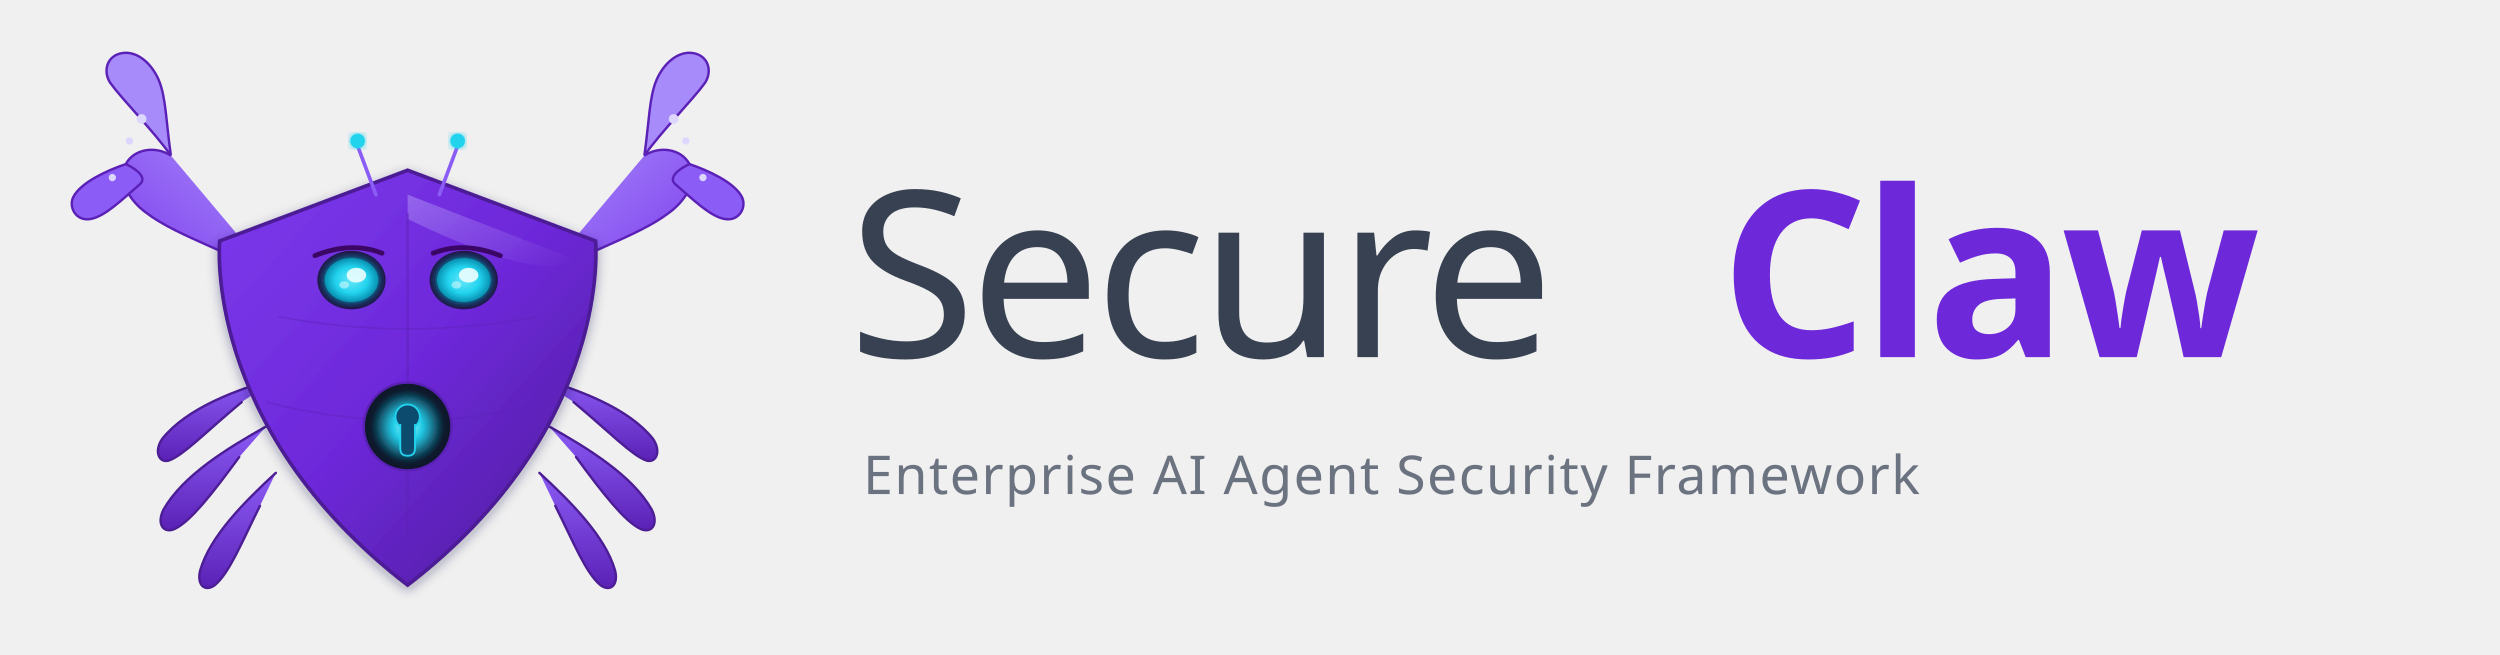
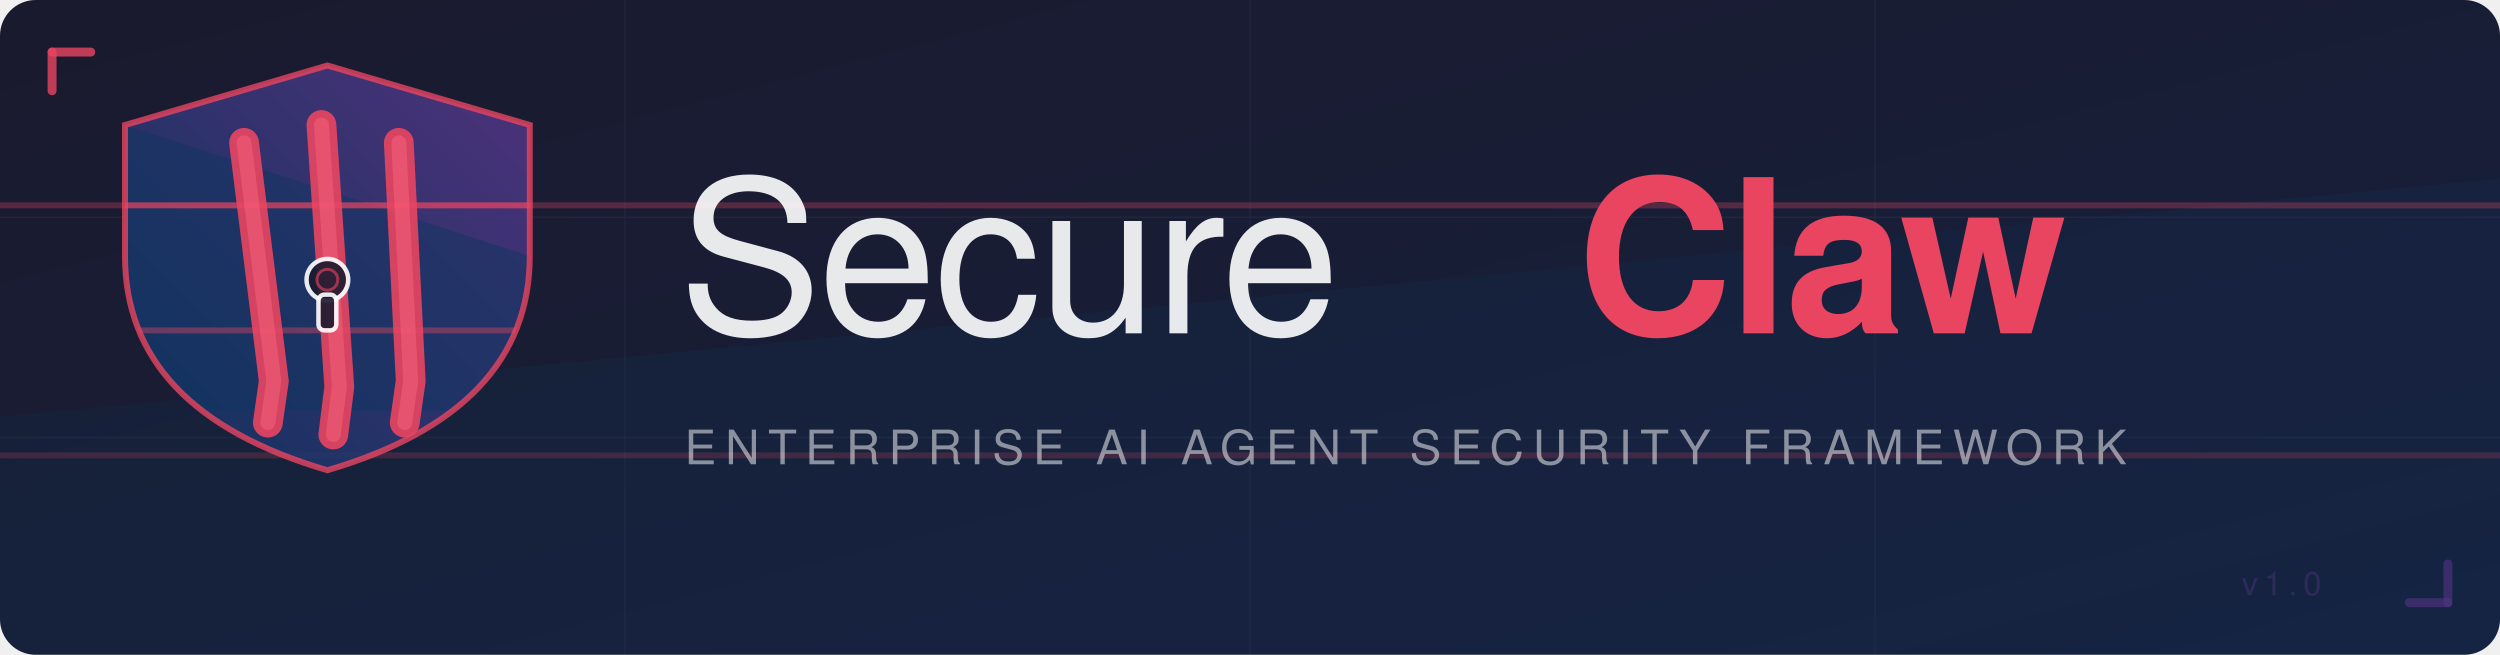
<svg xmlns="http://www.w3.org/2000/svg" viewBox="0 0 840 220" width="840" height="220">
  <defs>
-     <linearGradient id="bodyGrad" x1="0%" y1="0%" x2="100%" y2="100%">
-       <stop offset="0%" style="stop-color:#7c3aed" />
-       <stop offset="50%" style="stop-color:#6d28d9" />
-       <stop offset="100%" style="stop-color:#4c1d95" />
+     <linearGradient id="bg" x1="0%" y1="0%" x2="100%" y2="100%">
+       <stop offset="0%" stop-color="#1a1a2e" />
+       <stop offset="100%" stop-color="#16213e" />
    </linearGradient>
-     <linearGradient id="clawL" x1="100%" y1="0%" x2="0%" y2="100%">
-       <stop offset="0%" style="stop-color:#a78bfa" />
-       <stop offset="100%" style="stop-color:#7c3aed" />
+     <linearGradient id="shield" x1="0%" y1="100%" x2="100%" y2="0%">
+       <stop offset="0%" stop-color="#0f3460" />
+       <stop offset="100%" stop-color="#533483" />
    </linearGradient>
-     <linearGradient id="clawR" x1="0%" y1="0%" x2="100%" y2="100%">
-       <stop offset="0%" style="stop-color:#a78bfa" />
-       <stop offset="100%" style="stop-color:#7c3aed" />
+     <linearGradient id="accent" x1="0%" y1="0%" x2="0%" y2="100%">
+       <stop offset="0%" stop-color="#e94560" />
+       <stop offset="100%" stop-color="#c23152" />
    </linearGradient>
-     <linearGradient id="legGrad" x1="0%" y1="0%" x2="0%" y2="100%">
-       <stop offset="0%" style="stop-color:#8b5cf6" />
-       <stop offset="100%" style="stop-color:#5b21b6" />
+     <linearGradient id="lineGrad" x1="0%" y1="0%" x2="100%" y2="0%">
+       <stop offset="0%" stop-color="#e94560" stop-opacity="0" />
+       <stop offset="50%" stop-color="#e94560" />
+       <stop offset="100%" stop-color="#e94560" stop-opacity="0" />
    </linearGradient>
-     <radialGradient id="eyeGlow" cx="50%" cy="50%" r="50%">
-       <stop offset="0%" style="stop-color:#67e8f9" />
-       <stop offset="60%" style="stop-color:#22d3ee" />
-       <stop offset="100%" style="stop-color:#0891b2" />
-     </radialGradient>
-     <linearGradient id="shieldHL" x1="0%" y1="0%" x2="100%" y2="100%">
-       <stop offset="0%" style="stop-color:#c4b5fd" stop-opacity="0.4" />
-       <stop offset="100%" style="stop-color:#c4b5fd" stop-opacity="0" />
-     </linearGradient>
-     <radialGradient id="coreGlow" cx="50%" cy="50%" r="50%">
-       <stop offset="0%" style="stop-color:#a5f3fc" />
-       <stop offset="40%" style="stop-color:#22d3ee" stop-opacity="0.8" />
-       <stop offset="100%" style="stop-color:#0e7490" stop-opacity="0" />
-     </radialGradient>
-     <filter id="glow">
-       <feGaussianBlur stdDeviation="3" result="blur" />
-       <feMerge>
-         <feMergeNode in="blur" />
-         <feMergeNode in="SourceGraphic" />
-       </feMerge>
-     </filter>
-     <filter id="softShadow">
-       <feDropShadow dx="0" dy="3" stdDeviation="5" flood-color="#1e1b4b" flood-opacity="0.35" />
-     </filter>
-     <linearGradient id="lineGrad" x1="0%" y1="0%" x2="100%" y2="0%">
-       <stop offset="0%" style="stop-color:#22d3ee" stop-opacity="0" />
-       <stop offset="50%" style="stop-color:#22d3ee" />
-       <stop offset="100%" style="stop-color:#22d3ee" stop-opacity="0" />
-     </linearGradient>
+     <clipPath id="bannerClip">
+       <rect x="0" y="0" width="840" height="220" rx="12" />
+     </clipPath>
+     <clipPath id="miniShield">
+       <path d="M110 22 L178 42 L178 86 Q178 138 110 158 Q42 138 42 86 L42 42 Z" />
+     </clipPath>
  </defs>
-   <g transform="translate(32, 8) scale(0.41)">
-     <g>
-       <path d="M148 210 C120 190, 68 175, 42 155 C28 145, 18 128, 25 115 C32 102, 50 100, 62 108" fill="url(#clawL)" stroke="#5b21b6" stroke-width="2" />
-       <path d="M62 108 C48 88, 22 62, 12 48 C6 38, 10 26, 22 24 C34 22, 46 32, 52 46 C58 60, 58 80, 62 108" fill="#a78bfa" stroke="#5b21b6" stroke-width="2" />
-       <path d="M25 115 C10 120, -12 130, -18 142 C-22 150, -16 162, -4 160 C8 158, 22 144, 36 132 C44 126, 32 118, 25 115" fill="#8b5cf6" stroke="#5b21b6" stroke-width="2" />
-       <circle cx="38" cy="78" r="4" fill="#ddd6fe" />
-       <circle cx="28" cy="96" r="3" fill="#ddd6fe" />
-       <circle cx="14" cy="126" r="3" fill="#ddd6fe" />
-     </g>
-     <g>
-       <path d="M364 210 C392 190, 444 175, 470 155 C484 145, 494 128, 487 115 C480 102, 462 100, 450 108" fill="url(#clawR)" stroke="#5b21b6" stroke-width="2" />
-       <path d="M450 108 C464 88, 490 62, 500 48 C506 38, 502 26, 490 24 C478 22, 466 32, 460 46 C454 60, 454 80, 450 108" fill="#a78bfa" stroke="#5b21b6" stroke-width="2" />
-       <path d="M487 115 C502 120, 524 130, 530 142 C534 150, 528 162, 516 160 C504 158, 490 144, 476 132 C468 126, 480 118, 487 115" fill="#8b5cf6" stroke="#5b21b6" stroke-width="2" />
-       <circle cx="474" cy="78" r="4" fill="#ddd6fe" />
-       <circle cx="484" cy="96" r="3" fill="#ddd6fe" />
-       <circle cx="498" cy="126" r="3" fill="#ddd6fe" />
-     </g>
-     <g fill="url(#legGrad)" stroke="#4c1d95" stroke-width="2" stroke-linecap="round">
-       <path d="M150 290 C115 300, 75 315, 55 340 C48 350, 52 360, 60 358 C72 354, 90 335, 120 310" />
-       <path d="M140 330 C108 348, 72 370, 56 398 C50 410, 56 418, 65 414 C78 408, 96 385, 118 355" />
-       <path d="M148 368 C122 392, 94 420, 86 448 C83 460, 90 466, 98 460 C110 450, 120 425, 135 395" />
-     </g>
-     <g fill="url(#legGrad)" stroke="#4c1d95" stroke-width="2" stroke-linecap="round">
-       <path d="M362 290 C397 300, 437 315, 457 340 C464 350, 460 360, 452 358 C440 354, 422 335, 392 310" />
-       <path d="M372 330 C404 348, 440 370, 456 398 C462 410, 456 418, 447 414 C434 408, 416 385, 394 355" />
-       <path d="M364 368 C390 392, 418 420, 426 448 C429 460, 422 466, 414 460 C402 450, 392 425, 377 395" />
-     </g>
-     <path d="M256 120 L410 178 C410 178 425 330 256 460 C87 330 102 178 102 178 Z" fill="url(#bodyGrad)" filter="url(#softShadow)" stroke="#4c1d95" stroke-width="3" />
-     <path d="M256 140 L390 192 C390 192 380 220 256 160 Z" fill="url(#shieldHL)" />
-     <line x1="256" y1="155" x2="256" y2="420" stroke="#5b21b6" stroke-width="2" opacity="0.5" />
-     <path d="M150 240 Q256 260, 362 240" fill="none" stroke="#5b21b6" stroke-width="1.5" opacity="0.4" />
-     <path d="M140 310 Q256 340, 372 310" fill="none" stroke="#5b21b6" stroke-width="1.5" opacity="0.4" />
-     <ellipse cx="210" cy="210" rx="28" ry="24" fill="#1e1b4b" />
-     <ellipse cx="210" cy="210" rx="22" ry="18" fill="url(#eyeGlow)" filter="url(#glow)" />
-     <ellipse cx="214" cy="206" rx="8" ry="6" fill="#ecfeff" opacity="0.9" />
-     <ellipse cx="204" cy="214" rx="4" ry="3" fill="#ecfeff" opacity="0.5" />
-     <ellipse cx="302" cy="210" rx="28" ry="24" fill="#1e1b4b" />
-     <ellipse cx="302" cy="210" rx="22" ry="18" fill="url(#eyeGlow)" filter="url(#glow)" />
-     <ellipse cx="306" cy="206" rx="8" ry="6" fill="#ecfeff" opacity="0.9" />
-     <ellipse cx="296" cy="214" rx="4" ry="3" fill="#ecfeff" opacity="0.5" />
-     <path d="M180 190 Q210 178, 235 188" fill="none" stroke="#3b0764" stroke-width="4" stroke-linecap="round" />
-     <path d="M277 188 Q302 178, 332 190" fill="none" stroke="#3b0764" stroke-width="4" stroke-linecap="round" />
-     <circle cx="256" cy="330" r="36" fill="#0f172a" stroke="#5b21b6" stroke-width="2" />
-     <circle cx="256" cy="330" r="30" fill="url(#coreGlow)" filter="url(#glow)" />
-     <circle cx="256" cy="322" r="10" fill="#0c4a6e" stroke="#22d3ee" stroke-width="1.5" />
-     <path d="M250 328 L250 348 Q250 354, 256 354 Q262 354, 262 348 L262 328" fill="#0c4a6e" stroke="#22d3ee" stroke-width="1.5" />
-     <line x1="230" y1="140" x2="215" y2="100" stroke="#8b5cf6" stroke-width="3" stroke-linecap="round" />
-     <circle cx="215" cy="96" r="6" fill="#22d3ee" filter="url(#glow)" />
-     <line x1="282" y1="140" x2="297" y2="100" stroke="#8b5cf6" stroke-width="3" stroke-linecap="round" />
-     <circle cx="297" cy="96" r="6" fill="#22d3ee" filter="url(#glow)" />
+   <rect width="840" height="220" rx="12" fill="url(#bg)" />
+   <g stroke="#ffffff" stroke-width="0.5" opacity="0.04" clip-path="url(#bannerClip)">
+     <line x1="210" y1="0" x2="210" y2="220" />
+     <line x1="420" y1="0" x2="420" y2="220" />
+     <line x1="630" y1="0" x2="630" y2="220" />
+     <line x1="0" y1="73" x2="840" y2="73" />
+     <line x1="0" y1="147" x2="840" y2="147" />
  </g>
-   <text x="285" y="120" font-family="'Segoe UI', system-ui, -apple-system, sans-serif" font-size="78" font-weight="300" fill="#374151" letter-spacing="-2">Secure</text>
-   <text x="578" y="120" font-family="'Segoe UI', system-ui, -apple-system, sans-serif" font-size="78" font-weight="700" fill="#6d28d9" letter-spacing="-2">Claw</text>
-   <line x1="290" y1="140" x2="780" y2="140" stroke="url(#lineGrad)" stroke-width="1.5" />
-   <text x="290" y="166" font-family="'Segoe UI', system-ui, -apple-system, sans-serif" font-size="18" font-weight="400" fill="#6b7280" letter-spacing="0.5">
-     Enterprise AI Agent Security Framework
+   <polygon points="0,140 840,60 840,220 0,220" fill="#0f3460" opacity="0.15" clip-path="url(#bannerClip)" />
+   <rect x="0" y="68" width="840" height="2" fill="#e94560" opacity="0.3" />
+   <rect x="0" y="152" width="840" height="2" fill="#e94560" opacity="0.2" />
+   <g clip-path="url(#miniShield)">
+     <path d="M110 22 L178 42 L178 86 Q178 138 110 158 Q42 138 42 86 L42 42 Z" fill="url(#shield)" opacity="0.9" />
+     <polygon points="42,42 178,86 178,138 42,138" fill="#0f3460" opacity="0.5" />
+     <rect x="42" y="68" width="136" height="2" fill="#e94560" opacity="0.7" />
+     <rect x="42" y="110" width="136" height="2" fill="#e94560" opacity="0.4" />
+   </g>
+   <path d="M110 22 L178 42 L178 86 Q178 138 110 158 Q42 138 42 86 L42 42 Z" fill="none" stroke="#e94560" stroke-width="2" opacity="0.8" />
+   <g stroke-linecap="round" fill="none">
+     <path d="M82 48 L92 128 L90 142" stroke="#e94560" stroke-width="10" opacity="0.9" />
+     <path d="M82 48 L92 128 L90 142" stroke="#ff6b81" stroke-width="5" opacity="0.4" />
+     <path d="M108 42 L114 130 L112 146" stroke="#e94560" stroke-width="10" opacity="0.9" />
+     <path d="M108 42 L114 130 L112 146" stroke="#ff6b81" stroke-width="5" opacity="0.4" />
+     <path d="M134 48 L138 128 L136 142" stroke="#e94560" stroke-width="10" opacity="0.9" />
+     <path d="M134 48 L138 128 L136 142" stroke="#ff6b81" stroke-width="5" opacity="0.4" />
+   </g>
+   <g transform="translate(110, 100)">
+     <circle cx="0" cy="-6" r="7" fill="#1a1a2e" stroke="#ffffff" stroke-width="1.5" opacity="0.9" />
+     <rect x="-3" y="-1" width="6" height="12" rx="2" fill="#1a1a2e" stroke="#ffffff" stroke-width="1.5" opacity="0.9" />
+     <circle cx="0" cy="-6" r="3.5" fill="none" stroke="#e94560" stroke-width="1" opacity="0.6" />
+   </g>
+   <rect x="16" y="16" width="16" height="3" rx="1.5" fill="#e94560" opacity="0.8" />
+   <rect x="16" y="16" width="3" height="16" rx="1.5" fill="#e94560" opacity="0.8" />
+   <rect x="808" y="201" width="16" height="3" rx="1.5" fill="#533483" opacity="0.6" />
+   <rect x="821" y="188" width="3" height="16" rx="1.5" fill="#533483" opacity="0.6" />
+   <text x="228" y="112" font-family="'Helvetica Neue', Helvetica, Arial, sans-serif" font-size="72" font-weight="300" fill="#ffffff" letter-spacing="-1" opacity="0.9">Secure</text>
+   <text x="530" y="112" font-family="'Helvetica Neue', Helvetica, Arial, sans-serif" font-size="72" font-weight="700" fill="#e94560" letter-spacing="-1">Claw</text>
+   <line x1="230" y1="130" x2="780" y2="130" stroke="url(#lineGrad)" stroke-width="1.5" />
+   <text x="230" y="156" font-family="'Helvetica Neue', Helvetica, Arial, sans-serif" font-size="16" font-weight="400" fill="#ffffff" letter-spacing="3" opacity="0.5">
+     ENTERPRISE AI AGENT SECURITY FRAMEWORK
+   </text>
+   <text x="780" y="200" text-anchor="end" font-family="'Helvetica Neue', Helvetica, Arial, sans-serif" font-size="11" font-weight="400" fill="#533483" letter-spacing="2" opacity="0.4">
+     v1.0
  </text>
</svg>
